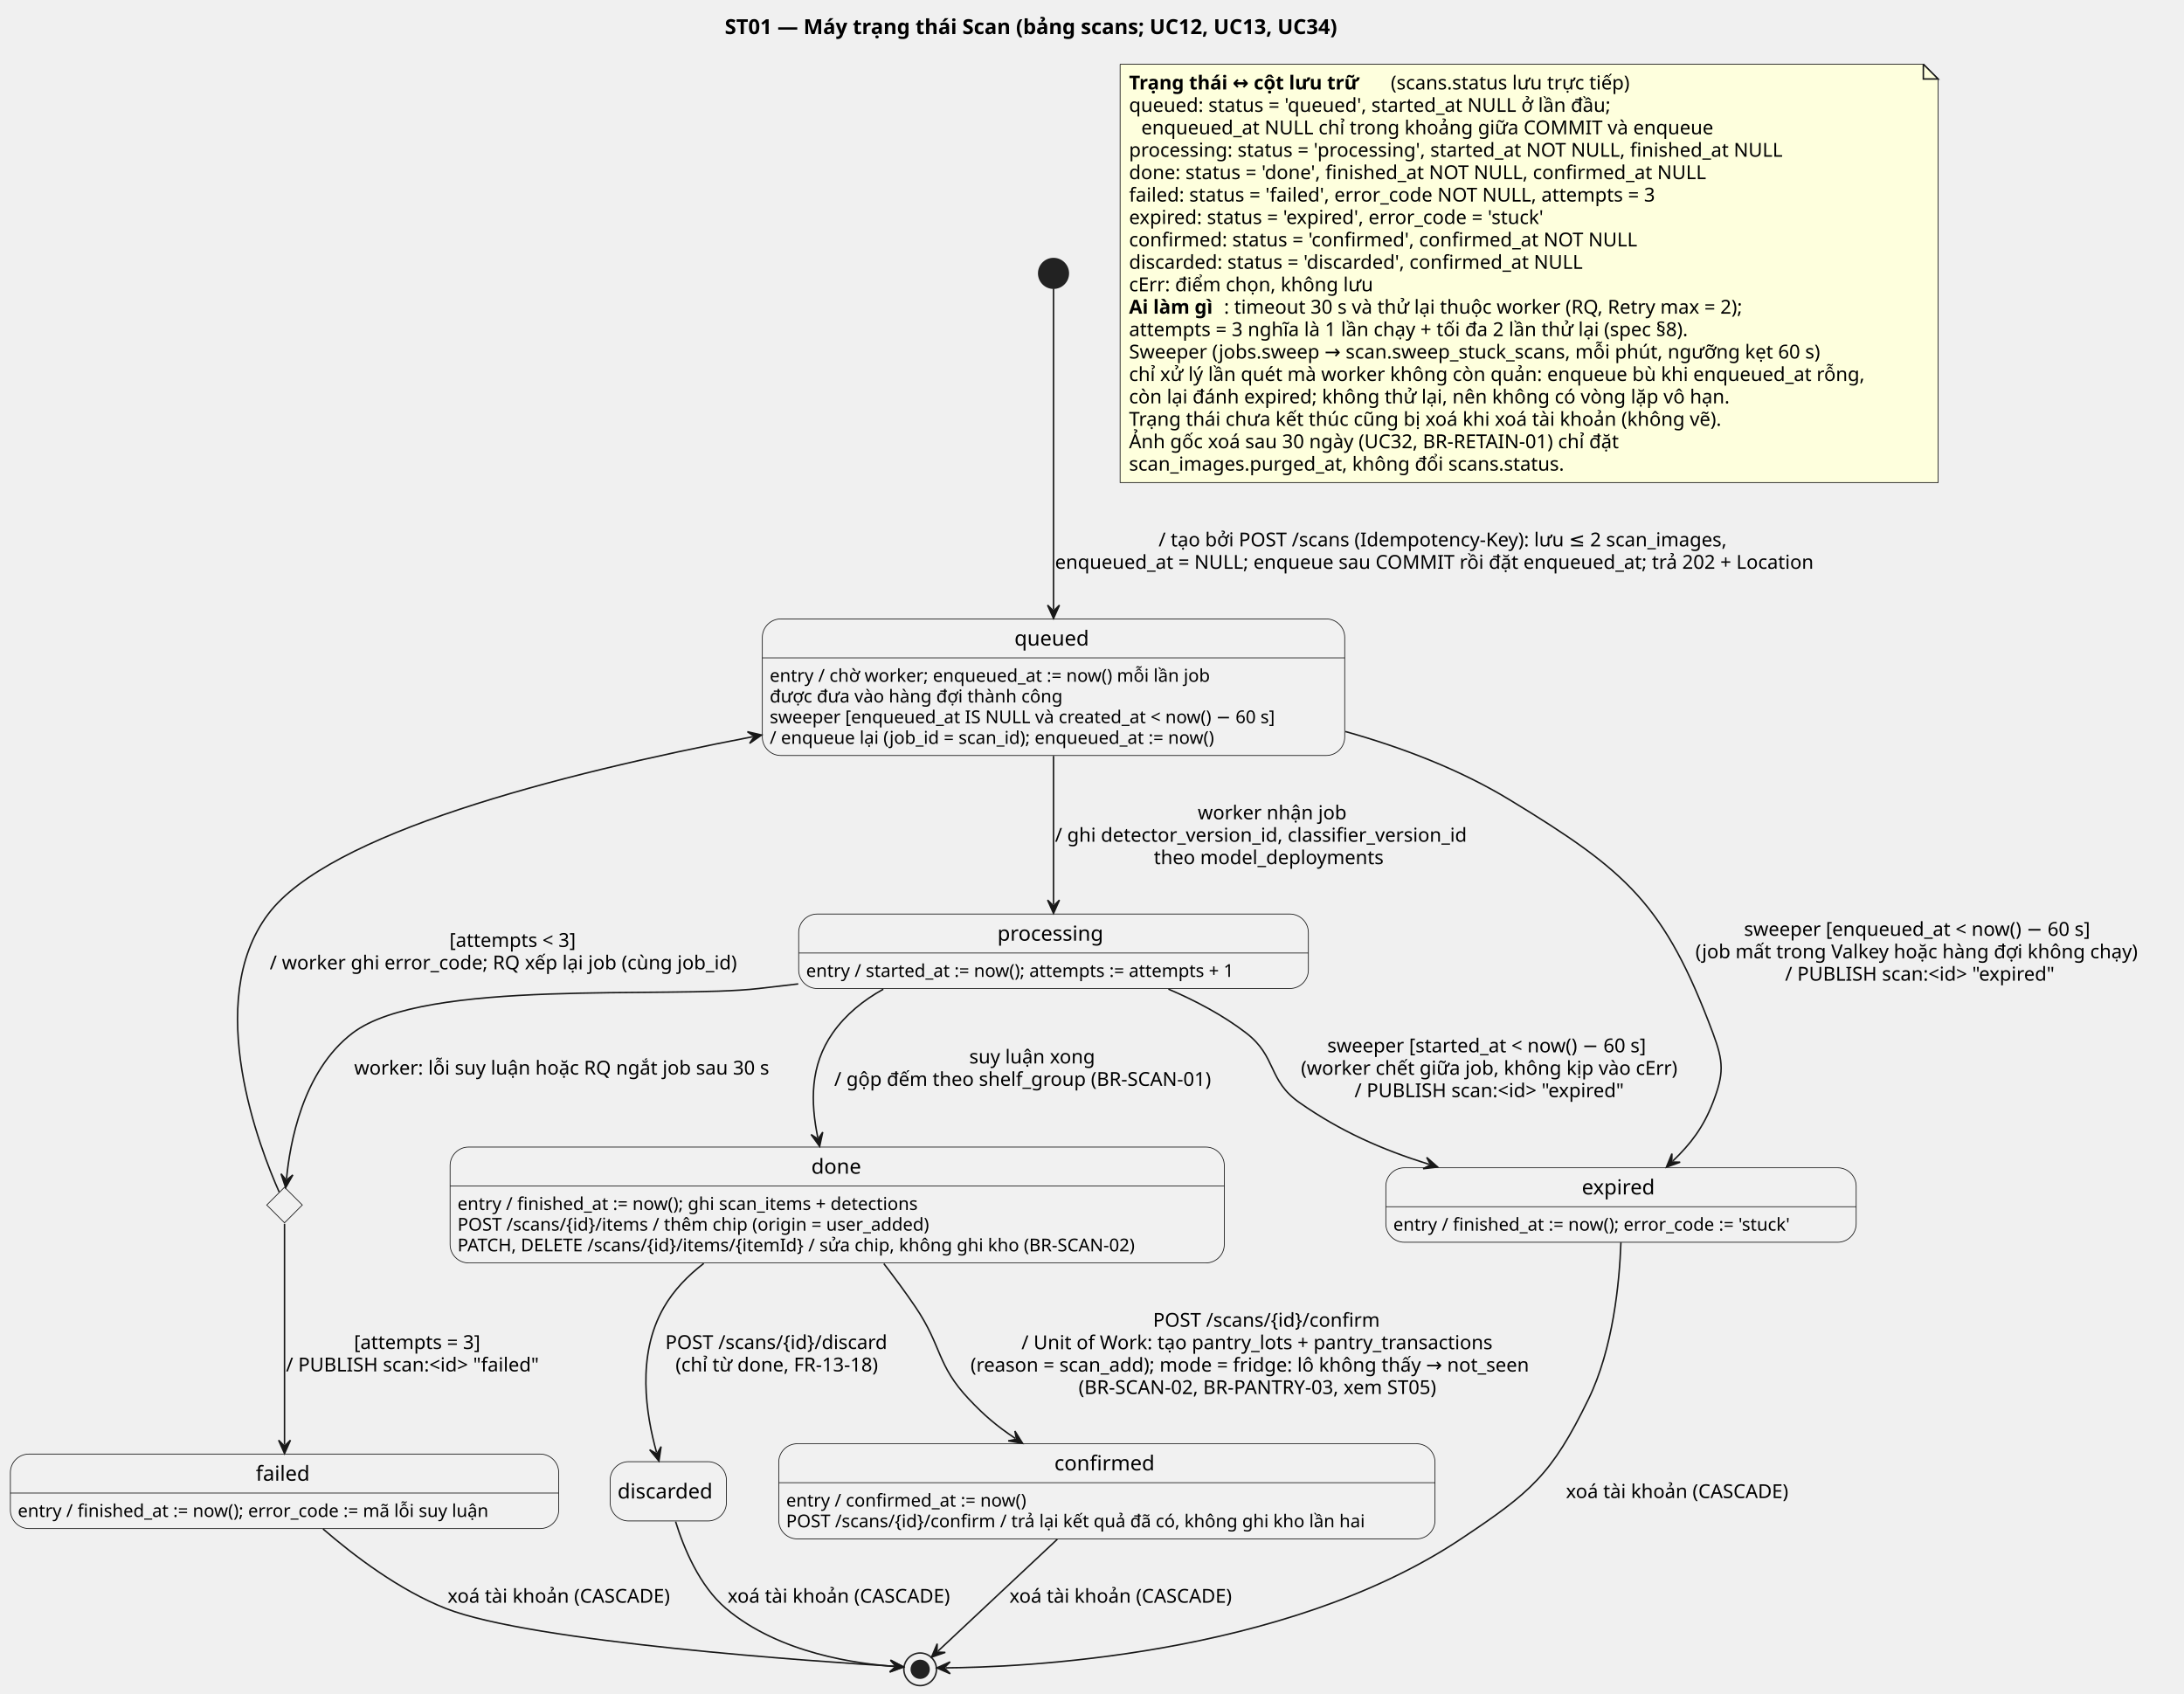
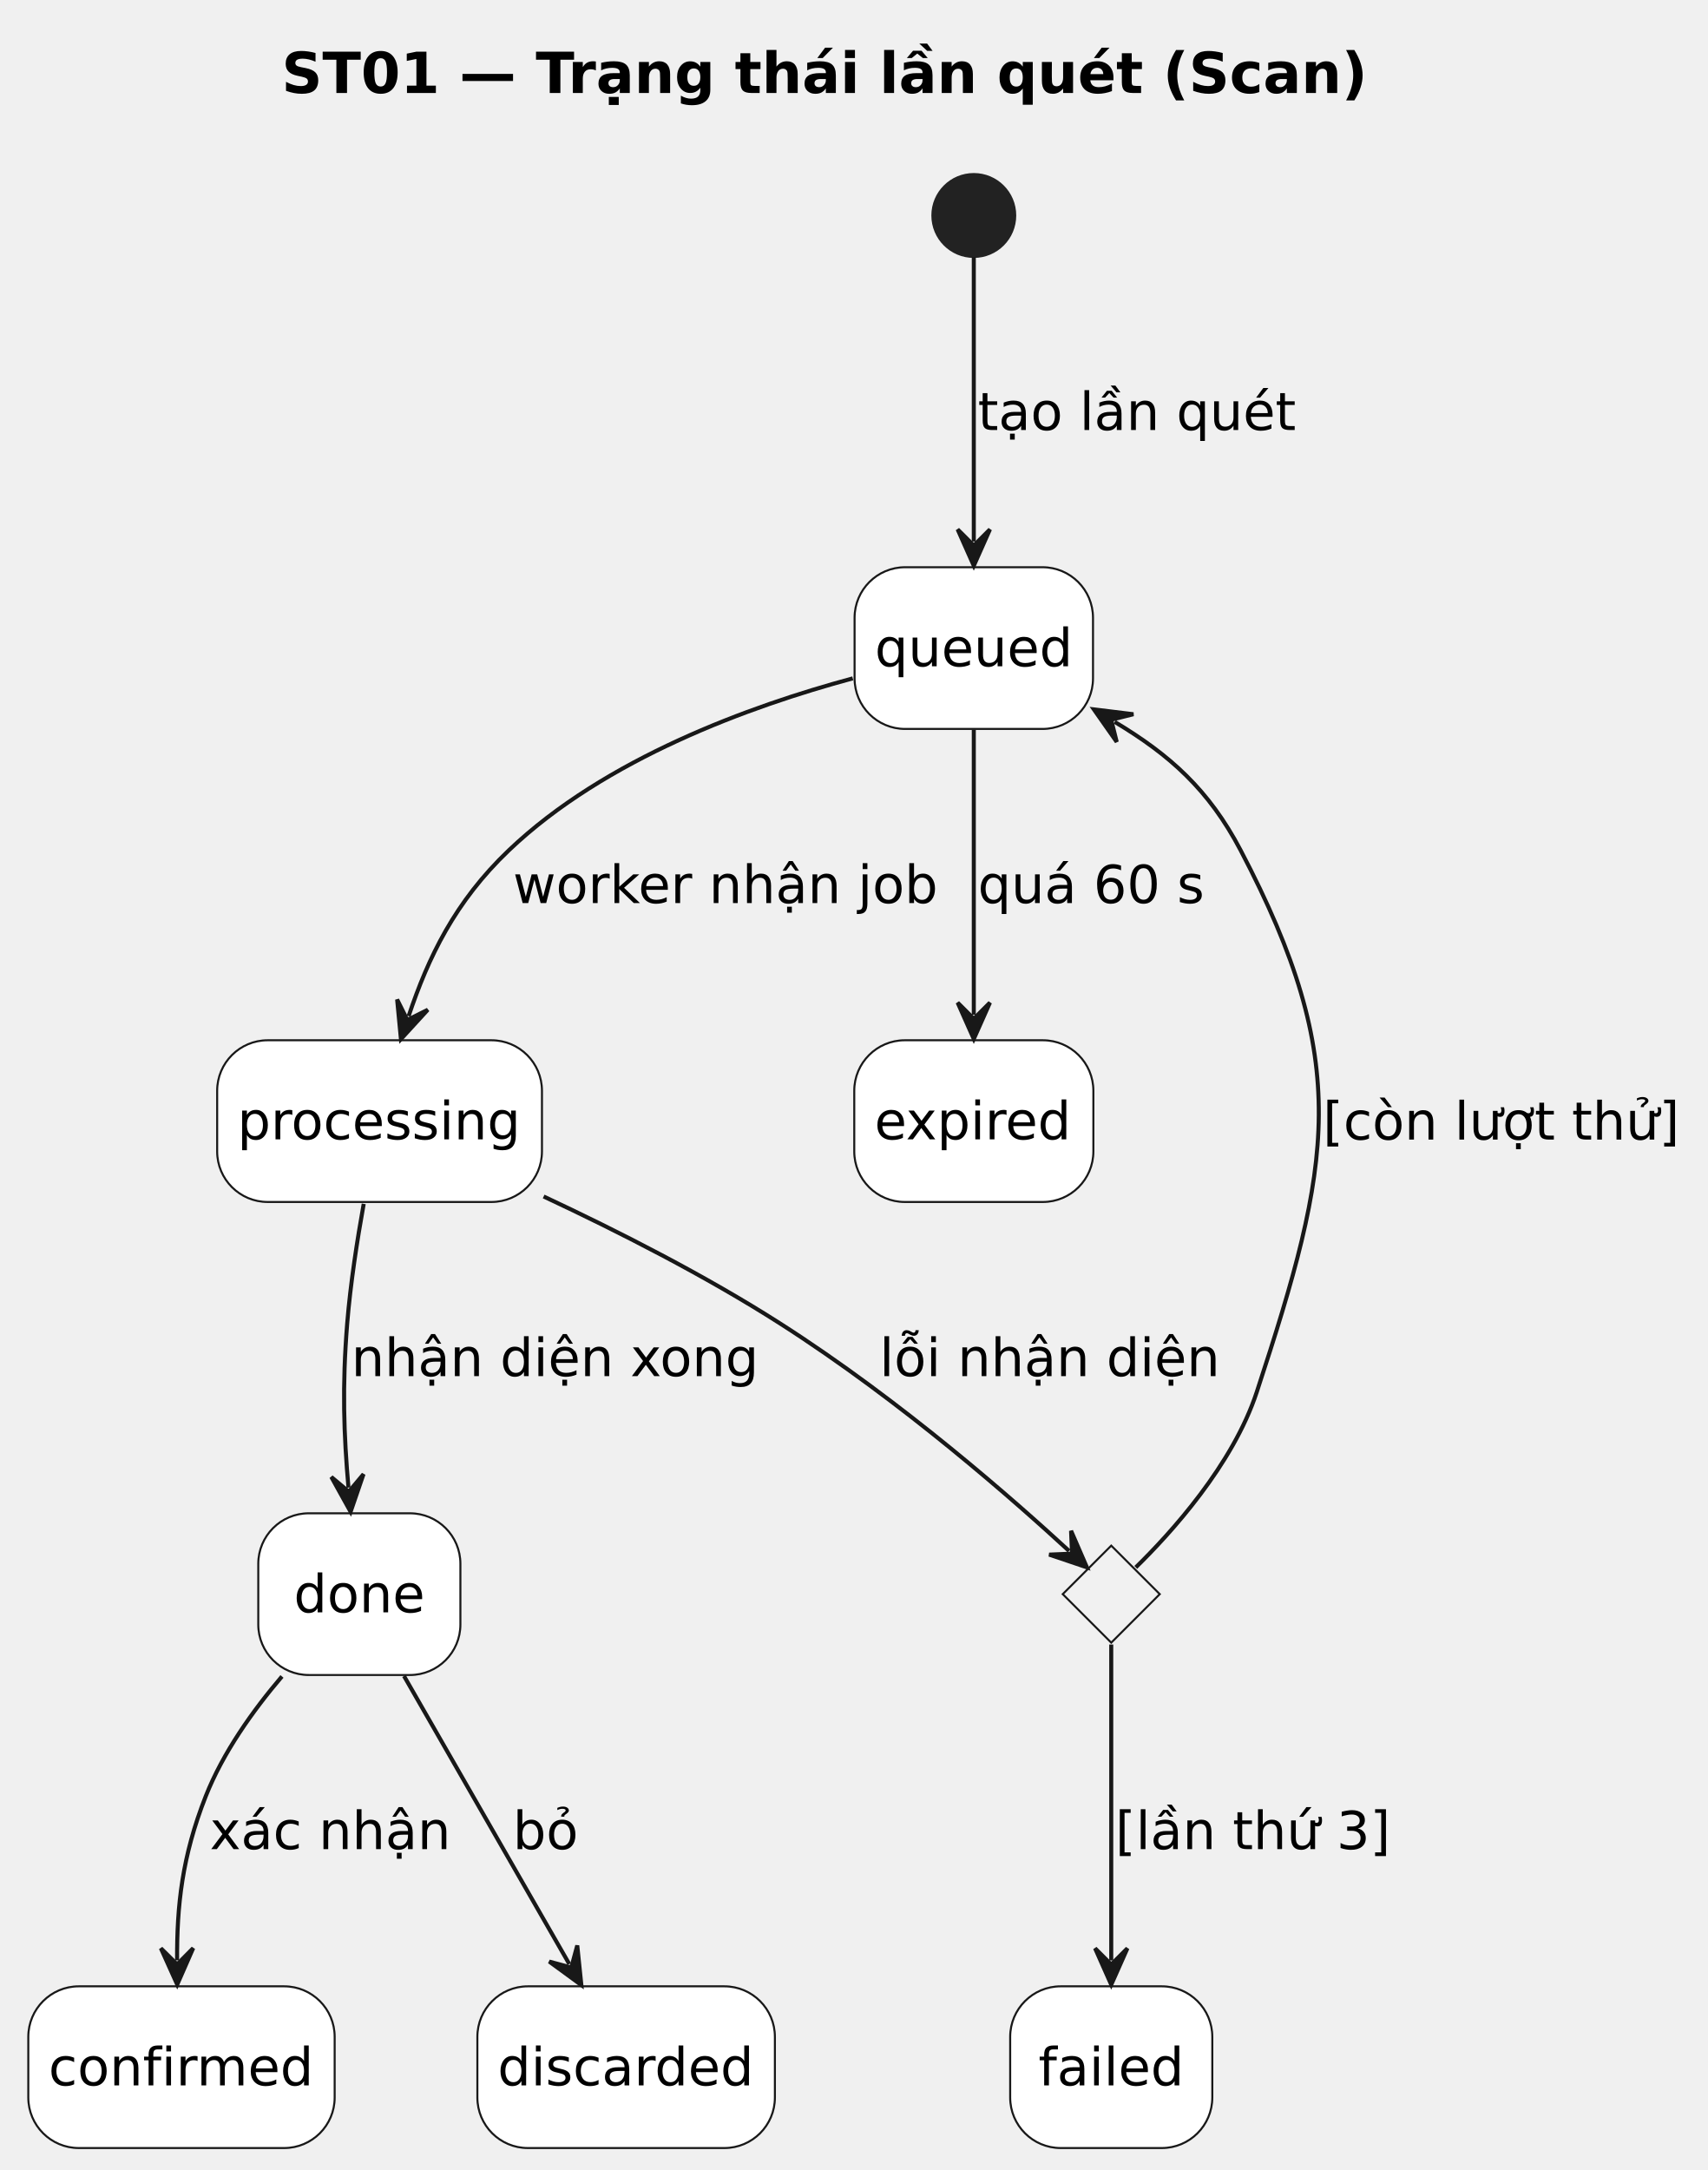
- <svg xmlns="http://www.w3.org/2000/svg" contentStyleType="text/css" height="1143px" preserveAspectRatio="none" style="width:1474px;height:1143px;background:#FFFFFF;" version="1.1" viewBox="0 0 1474 1143" width="1474px" zoomAndPan="magnify">
+ <svg xmlns="http://www.w3.org/2000/svg" contentStyleType="text/css" height="615.312px" preserveAspectRatio="none" style="width:484px;height:615px;background:#FFFFFF;" version="1.1" viewBox="0 0 484 615" width="484.688px" zoomAndPan="magnify">
  <defs />
  <g>
-     <text fill="#000000" font-family="sans-serif" font-size="14" font-weight="bold" lengthAdjust="spacing" textLength="482.337" x="489.168" y="22.995">ST01 — Máy trạng thái Scan (bảng scans; UC12, UC13, UC34)</text>
-     <g id="queued">
-       <rect fill="#F1F1F1" height="92.172" rx="12.5" ry="12.5" style="stroke:#181818;stroke-width:0.5;" width="393.06" x="514.5" y="417.687" />
-       <line style="stroke:#181818;stroke-width:0.5;" x1="514.5" x2="907.561" y1="443.984" y2="443.984" />
-       <text fill="#000000" font-family="sans-serif" font-size="14" lengthAdjust="spacing" textLength="52.746" x="684.657" y="435.682">queued</text>
-       <text fill="#000000" font-family="sans-serif" font-size="12" lengthAdjust="spacing" textLength="322.477" x="519.5" y="460.122">entry / chờ worker; enqueued_at := now() mỗi lần job</text>
-       <text fill="#000000" font-family="sans-serif" font-size="12" lengthAdjust="spacing" textLength="208.934" x="519.5" y="474.091">được đưa vào hàng đợi thành công</text>
-       <text fill="#000000" font-family="sans-serif" font-size="12" lengthAdjust="spacing" textLength="373.06" x="519.5" y="488.06">sweeper [enqueued_at IS NULL và created_at &lt; now() − 60 s]</text>
-       <text fill="#000000" font-family="sans-serif" font-size="12" lengthAdjust="spacing" textLength="331.107" x="519.5" y="502.029">/ enqueue lại (job_id = scan_id); enqueued_at := now()</text>
+     <text fill="#000000" font-family="DejaVu Sans" font-size="16.042" font-weight="bold" lengthAdjust="spacing" textLength="309.531" x="79.825" y="26.349">ST01 — Trạng thái lần quét (Scan)</text>
+     <rect fill="#FFFFFF" height="45.833" rx="14.323" ry="14.323" style="stroke:#181818;stroke-width:0.573;" width="67.579" x="242.229" y="160.757" />
+     <text fill="#000000" font-family="DejaVu Sans" font-size="14.896" lengthAdjust="spacing" textLength="56.121" x="247.958" y="188.83">queued</text>
+     <rect fill="#FFFFFF" height="45.833" rx="14.323" ry="14.323" style="stroke:#181818;stroke-width:0.573;" width="92.062" x="61.554" y="294.819" />
+     <text fill="#000000" font-family="DejaVu Sans" font-size="14.896" lengthAdjust="spacing" textLength="80.603" x="67.283" y="322.893">processing</text>
+     <g id="elem_cErr">
+       <polygon fill="#F1F1F1" points="314.978,438.048,328.728,451.798,314.978,465.548,301.228,451.798,314.978,438.048" style="stroke:#181818;stroke-width:0.573;" />
    </g>
-     <g id="processing">
-       <rect fill="#F1F1F1" height="50.266" rx="12.5" ry="12.5" style="stroke:#181818;stroke-width:0.5;" width="343.982" x="539.04" y="616.867" />
-       <line style="stroke:#181818;stroke-width:0.5;" x1="539.04" x2="883.022" y1="643.164" y2="643.164" />
-       <text fill="#000000" font-family="sans-serif" font-size="14" lengthAdjust="spacing" textLength="75.756" x="673.153" y="634.862">processing</text>
-       <text fill="#000000" font-family="sans-serif" font-size="12" lengthAdjust="spacing" textLength="323.982" x="544.04" y="659.302">entry / started_at := now(); attempts := attempts + 1</text>
-     </g>
-     <g id="done">
-       <rect fill="#F1F1F1" height="78.203" rx="12.5" ry="12.5" style="stroke:#181818;stroke-width:0.5;" width="522.518" x="303.78" y="774.127" />
-       <line style="stroke:#181818;stroke-width:0.5;" x1="303.78" x2="826.298" y1="800.424" y2="800.424" />
-       <text fill="#000000" font-family="sans-serif" font-size="14" lengthAdjust="spacing" textLength="34.938" x="547.57" y="792.122">done</text>
-       <text fill="#000000" font-family="sans-serif" font-size="12" lengthAdjust="spacing" textLength="342.674" x="308.78" y="816.562">entry / finished_at := now(); ghi scan_items + detections</text>
-       <text fill="#000000" font-family="sans-serif" font-size="12" lengthAdjust="spacing" textLength="348.029" x="308.78" y="830.531">POST /scans/{id}/items / thêm chip (origin = user_added)</text>
-       <text fill="#000000" font-family="sans-serif" font-size="12" lengthAdjust="spacing" textLength="502.518" x="308.78" y="844.5">PATCH, DELETE /scans/{id}/items/{itemId} / sửa chip, không ghi kho (BR-SCAN-02)</text>
-     </g>
-     <g id="failed">
-       <rect fill="#F1F1F1" height="50.266" rx="12.5" ry="12.5" style="stroke:#181818;stroke-width:0.5;" width="370.068" x="7" y="981.317" />
-       <line style="stroke:#181818;stroke-width:0.5;" x1="7" x2="377.068" y1="1007.614" y2="1007.614" />
-       <text fill="#000000" font-family="sans-serif" font-size="14" lengthAdjust="spacing" textLength="38.787" x="172.641" y="999.312">failed</text>
-       <text fill="#000000" font-family="sans-serif" font-size="12" lengthAdjust="spacing" textLength="350.068" x="12" y="1023.752">entry / finished_at := now(); error_code := mã lỗi suy luận</text>
-     </g>
-     <g id="expired">
-       <rect fill="#F1F1F1" height="50.266" rx="12.5" ry="12.5" style="stroke:#181818;stroke-width:0.5;" width="317.422" x="935.32" y="788.097" />
-       <line style="stroke:#181818;stroke-width:0.5;" x1="935.32" x2="1252.742" y1="814.394" y2="814.394" />
-       <text fill="#000000" font-family="sans-serif" font-size="14" lengthAdjust="spacing" textLength="52.931" x="1067.566" y="806.092">expired</text>
-       <text fill="#000000" font-family="sans-serif" font-size="12" lengthAdjust="spacing" textLength="297.422" x="940.32" y="830.532">entry / finished_at := now(); error_code := 'stuck'</text>
-     </g>
-     <g id="confirmed">
-       <rect fill="#F1F1F1" height="64.234" rx="12.5" ry="12.5" style="stroke:#181818;stroke-width:0.5;" width="442.906" x="525.58" y="974.337" />
-       <line style="stroke:#181818;stroke-width:0.5;" x1="525.58" x2="968.486" y1="1000.634" y2="1000.634" />
-       <text fill="#000000" font-family="sans-serif" font-size="14" lengthAdjust="spacing" textLength="70.848" x="711.609" y="992.332">confirmed</text>
-       <text fill="#000000" font-family="sans-serif" font-size="12" lengthAdjust="spacing" textLength="178.037" x="530.58" y="1016.772">entry / confirmed_at := now()</text>
-       <text fill="#000000" font-family="sans-serif" font-size="12" lengthAdjust="spacing" textLength="422.906" x="530.58" y="1030.741">POST /scans/{id}/confirm / trả lại kết quả đã có, không ghi kho lần hai</text>
-     </g>
-     <rect fill="#F1F1F1" height="40" rx="12.5" ry="12.5" style="stroke:#181818;stroke-width:0.5;" width="78.489" x="411.79" y="986.447" />
-     <text fill="#000000" font-family="sans-serif" font-size="14" lengthAdjust="spacing" textLength="68.489" x="416.79" y="1011.294">discarded</text>
-     <g id="elem_cErr">
-       <polygon fill="#F1F1F1" points="192.03,801.227,204.03,813.227,192.03,825.227,180.03,813.227,192.03,801.227" style="stroke:#181818;stroke-width:0.5;" />
-     </g>
-     <g id="elem_Nmap">
-       <path d="M755.99,43.297 L755.99,325.688 L1308.079,325.688 L1308.079,53.297 L1298.079,43.297 L755.99,43.297 " fill="#FEFFDD" style="stroke:#181818;stroke-width:0.5;" />
-       <path d="M1298.079,43.297 L1298.079,53.297 L1308.079,53.297 L1298.079,43.297 " fill="#FEFFDD" style="stroke:#181818;stroke-width:1;" />
-       <text fill="#000000" font-family="sans-serif" font-size="13" font-weight="bold" lengthAdjust="spacing" textLength="172.529" x="761.99" y="60.364">Trạng thái ↔ cột lưu trữ</text>
-       <text fill="#000000" font-family="sans-serif" font-size="13" lengthAdjust="spacing" textLength="174.395" x="938.652" y="60.364">(scans.status lưu trực tiếp)</text>
-       <text fill="#000000" font-family="sans-serif" font-size="13" lengthAdjust="spacing" textLength="353.939" x="761.99" y="75.497">queued: status = 'queued', started_at NULL ở lần đầu;</text>
-       <text fill="#000000" font-family="sans-serif" font-size="13" lengthAdjust="spacing" textLength="407.837" x="770.255" y="90.629">enqueued_at NULL chỉ trong khoảng giữa COMMIT và enqueue</text>
-       <text fill="#000000" font-family="sans-serif" font-size="13" lengthAdjust="spacing" textLength="476.684" x="761.99" y="105.762">processing: status = 'processing', started_at NOT NULL, finished_at NULL</text>
-       <text fill="#000000" font-family="sans-serif" font-size="13" lengthAdjust="spacing" textLength="420.139" x="761.99" y="120.895">done: status = 'done', finished_at NOT NULL, confirmed_at NULL</text>
-       <text fill="#000000" font-family="sans-serif" font-size="13" lengthAdjust="spacing" textLength="389.422" x="761.99" y="136.028">failed: status = 'failed', error_code NOT NULL, attempts = 3</text>
-       <text fill="#000000" font-family="sans-serif" font-size="13" lengthAdjust="spacing" textLength="312.254" x="761.99" y="151.161">expired: status = 'expired', error_code = 'stuck'</text>
-       <text fill="#000000" font-family="sans-serif" font-size="13" lengthAdjust="spacing" textLength="369.84" x="761.99" y="166.293">confirmed: status = 'confirmed', confirmed_at NOT NULL</text>
-       <text fill="#000000" font-family="sans-serif" font-size="13" lengthAdjust="spacing" textLength="333.43" x="761.99" y="181.426">discarded: status = 'discarded', confirmed_at NULL</text>
-       <text fill="#000000" font-family="sans-serif" font-size="13" lengthAdjust="spacing" textLength="175.5" x="761.99" y="196.559">cErr: điểm chọn, không lưu</text>
-       <text fill="#000000" font-family="sans-serif" font-size="13" font-weight="bold" lengthAdjust="spacing" textLength="64.105" x="761.99" y="211.692">Ai làm gì</text>
-       <text fill="#000000" font-family="sans-serif" font-size="13" lengthAdjust="spacing" textLength="386.553" x="826.095" y="211.692">: timeout 30 s và thử lại thuộc worker (RQ, Retry max = 2);</text>
-       <text fill="#000000" font-family="sans-serif" font-size="13" lengthAdjust="spacing" textLength="419.091" x="761.99" y="226.825">attempts = 3 nghĩa là 1 lần chạy + tối đa 2 lần thử lại (spec §8).</text>
-       <text fill="#000000" font-family="sans-serif" font-size="13" lengthAdjust="spacing" textLength="503.109" x="761.99" y="241.958">Sweeper (jobs.sweep → scan.sweep_stuck_scans, mỗi phút, ngưỡng kẹt 60 s)</text>
-       <text fill="#000000" font-family="sans-serif" font-size="13" lengthAdjust="spacing" textLength="531.089" x="761.99" y="257.09">chỉ xử lý lần quét mà worker không còn quản: enqueue bù khi enqueued_at rỗng,</text>
-       <text fill="#000000" font-family="sans-serif" font-size="13" lengthAdjust="spacing" textLength="435.57" x="761.99" y="272.223">còn lại đánh expired; không thử lại, nên không có vòng lặp vô hạn.</text>
-       <text fill="#000000" font-family="sans-serif" font-size="13" lengthAdjust="spacing" textLength="434.446" x="761.99" y="287.356">Trạng thái chưa kết thúc cũng bị xoá khi xoá tài khoản (không vẽ).</text>
-       <text fill="#000000" font-family="sans-serif" font-size="13" lengthAdjust="spacing" textLength="362.438" x="761.99" y="302.489">Ảnh gốc xoá sau 30 ngày (UC32, BR-RETAIN-01) chỉ đặt</text>
-       <text fill="#000000" font-family="sans-serif" font-size="13" lengthAdjust="spacing" textLength="315.593" x="761.99" y="317.622">scan_images.purged_at, không đổi scans.status.</text>
-     </g>
-     <ellipse cx="711.03" cy="184.497" fill="#222222" rx="10" ry="10" style="stroke:#222222;stroke-width:1;" />
-     <ellipse cx="621.03" cy="1126.567" fill="none" rx="11" ry="11" style="stroke:#222222;stroke-width:1;" />
-     <ellipse cx="621.03" cy="1126.567" fill="#222222" rx="6" ry="6" style="stroke:#222222;stroke-width:1;" />
+     <rect fill="#FFFFFF" height="45.833" rx="14.323" ry="14.323" style="stroke:#181818;stroke-width:0.573;" width="57.292" x="73.207" y="428.882" />
+     <text fill="#000000" font-family="DejaVu Sans" font-size="14.896" lengthAdjust="spacing" textLength="37.174" x="83.266" y="456.955">done</text>
+     <rect fill="#FFFFFF" height="45.833" rx="14.323" ry="14.323" style="stroke:#181818;stroke-width:0.573;" width="57.292" x="286.332" y="562.944" />
+     <text fill="#000000" font-family="DejaVu Sans" font-size="14.896" lengthAdjust="spacing" textLength="41.269" x="294.344" y="591.018">failed</text>
+     <rect fill="#FFFFFF" height="45.833" rx="14.323" ry="14.323" style="stroke:#181818;stroke-width:0.573;" width="67.776" x="242.137" y="294.819" />
+     <text fill="#000000" font-family="DejaVu Sans" font-size="14.896" lengthAdjust="spacing" textLength="56.318" x="247.867" y="322.893">expired</text>
+     <rect fill="#FFFFFF" height="45.833" rx="14.323" ry="14.323" style="stroke:#181818;stroke-width:0.573;" width="86.839" x="8.021" y="562.944" />
+     <text fill="#000000" font-family="DejaVu Sans" font-size="14.896" lengthAdjust="spacing" textLength="75.381" x="13.75" y="591.018">confirmed</text>
+     <rect fill="#FFFFFF" height="45.833" rx="14.323" ry="14.323" style="stroke:#181818;stroke-width:0.573;" width="84.33" x="135.311" y="562.944" />
+     <text fill="#000000" font-family="DejaVu Sans" font-size="14.896" lengthAdjust="spacing" textLength="72.872" x="141.041" y="591.018">discarded</text>
+     <ellipse cx="276.02" cy="61.069" fill="#222222" rx="11.458" ry="11.458" style="stroke:#222222;stroke-width:1.146;" />
    <g id="link_*start*_queued">
-       <path d="M711.03,194.727 C711.03,228.977 711.03,344.317 711.03,411.387 " fill="none" id="*start*-to-queued" style="stroke:#181818;stroke-width:1;" />
-       <polygon fill="#181818" points="711.03,417.387,715.03,408.387,711.03,412.387,707.03,408.387,711.03,417.387" style="stroke:#181818;stroke-width:1;" />
-       <text fill="#000000" font-family="sans-serif" font-size="13" lengthAdjust="spacing" textLength="413.785" x="781.905" y="368.754">/ tạo bởi POST /scans (Idempotency-Key): lưu ≤ 2 scan_images,</text>
-       <text fill="#000000" font-family="sans-serif" font-size="13" lengthAdjust="spacing" textLength="553.535" x="712.03" y="383.887">enqueued_at = NULL; enqueue sau COMMIT rồi đặt enqueued_at; trả 202 + Location</text>
+       <path d="M276.02,72.894 C276.02,92.442 276.02,127.505 276.02,153.469 " fill="none" id="*start*-to-queued" style="stroke:#181818;stroke-width:1.146;" />
+       <polygon fill="#181818" points="276.02,160.344,280.603,150.032,276.02,154.615,271.437,150.032,276.02,160.344" style="stroke:#181818;stroke-width:1.146;" />
+       <text fill="#000000" font-family="DejaVu Sans" font-size="14.896" lengthAdjust="spacing" textLength="90.16" x="277.166" y="121.875">tạo lần quét</text>
    </g>
    <g id="link_queued_processing">
-       <path d="M711.03,510.157 C711.03,544.017 711.03,582.977 711.03,610.407 " fill="none" id="queued-to-processing" style="stroke:#181818;stroke-width:1;" />
-       <polygon fill="#181818" points="711.03,616.407,715.03,607.407,711.03,611.407,707.03,607.407,711.03,616.407" style="stroke:#181818;stroke-width:1;" />
-       <text fill="#000000" font-family="sans-serif" font-size="13" lengthAdjust="spacing" textLength="105.568" x="808.381" y="552.934">worker nhận job</text>
-       <text fill="#000000" font-family="sans-serif" font-size="13" lengthAdjust="spacing" textLength="298.27" x="712.03" y="568.067">/ ghi detector_version_id, classifier_version_id</text>
-       <text fill="#000000" font-family="sans-serif" font-size="13" lengthAdjust="spacing" textLength="164.931" x="778.699" y="583.199">theo model_deployments</text>
+       <path d="M241.714,192.256 C212.678,200.093 171.531,214.978 144.249,240.965 C128.929,255.552 121.382,271.364 115.825,287.979 " fill="none" id="queued-to-processing" style="stroke:#181818;stroke-width:1.146;" />
+       <polygon fill="#181818" points="113.644,294.498,121.262,286.173,115.461,289.065,112.568,283.265,113.644,294.498" style="stroke:#181818;stroke-width:1.146;" />
+       <text fill="#000000" font-family="DejaVu Sans" font-size="14.896" lengthAdjust="spacing" textLength="120.963" x="145.395" y="255.938">worker nhận job</text>
    </g>
    <g id="link_processing_done">
-       <path d="M596.14,667.577 C582.77,674.987 570.8,684.617 562.03,697.127 C546.66,719.067 547,743.7 551.96,767.79 " fill="none" id="processing-to-done" style="stroke:#181818;stroke-width:1;" />
-       <polygon fill="#181818" points="553.17,773.667,555.273,764.045,552.162,768.77,547.437,765.658,553.17,773.667" style="stroke:#181818;stroke-width:1;" />
-       <text fill="#000000" font-family="sans-serif" font-size="13" lengthAdjust="spacing" textLength="91.165" x="654.151" y="717.694">suy luận xong</text>
-       <text fill="#000000" font-family="sans-serif" font-size="13" lengthAdjust="spacing" textLength="273.406" x="563.03" y="732.827">/ gộp đếm theo shelf_group (BR-SCAN-01)</text>
+       <path d="M103.091,341.18 C101.246,351.446 99.332,363.81 98.416,375.028 C96.96,392.971 97.446,406.519 98.775,421.609 " fill="none" id="processing-to-done" style="stroke:#181818;stroke-width:1.146;" />
+       <polygon fill="#181818" points="99.378,428.458,103.039,417.783,98.876,422.751,93.908,418.587,99.378,428.458" style="stroke:#181818;stroke-width:1.146;" />
+       <text fill="#000000" font-family="DejaVu Sans" font-size="14.896" lengthAdjust="spacing" textLength="115.945" x="99.561" y="390">nhận diện xong</text>
    </g>
    <g id="link_processing_cErr">
-       <path d="M538.74,664.017 C529.71,665.077 520.76,666.127 512.03,667.127 C451.19,674.147 286.8,660.067 238.03,697.127 C203.94,723.037 195.63,772.245 193.369,795.535 " fill="none" id="processing-to-cErr" style="stroke:#181818;stroke-width:1;" />
-       <polygon fill="#181818" points="192.79,801.507,197.641,792.935,193.273,796.53,189.678,792.163,192.79,801.507" style="stroke:#181818;stroke-width:1;" />
-       <text fill="#000000" font-family="sans-serif" font-size="13" lengthAdjust="spacing" textLength="302.682" x="239.03" y="725.194">worker: lỗi suy luận hoặc RQ ngắt job sau 30 s</text>
+       <path d="M154.092,339.094 C175.106,348.926 199.913,361.541 221.02,375.028 C255.956,397.349 287.999,425.728 303.021,439.547 " fill="none" id="processing-to-cErr" style="stroke:#181818;stroke-width:1.146;" />
+       <polygon fill="#181818" points="308.08,444.202,303.594,433.847,303.864,440.323,297.388,440.593,308.08,444.202" style="stroke:#181818;stroke-width:1.146;" />
+       <text fill="#000000" font-family="DejaVu Sans" font-size="14.896" lengthAdjust="spacing" textLength="96.51" x="249.287" y="390">lỗi nhận diện</text>
    </g>
    <g id="link_cErr_queued">
-       <path d="M188.43,804.507 C175.78,776.097 136.47,676.017 181.03,616.867 C221.97,562.527 374.918,522.78 508.128,497.17 " fill="none" id="cErr-to-queued" style="stroke:#181818;stroke-width:1;" />
-       <polygon fill="#181818" points="514.02,496.037,504.427,493.808,509.11,496.981,505.937,501.664,514.02,496.037" style="stroke:#181818;stroke-width:1;" />
-       <text fill="#000000" font-family="sans-serif" font-size="13" lengthAdjust="spacing" textLength="96.516" x="303.327" y="639.064">[attempts &lt; 3]</text>
-       <text fill="#000000" font-family="sans-serif" font-size="13" lengthAdjust="spacing" textLength="339.111" x="182.03" y="654.197">/ worker ghi error_code; RQ xếp lại job (cùng job_id)</text>
+       <path d="M321.933,444.213 C331.81,434.554 349.445,415.201 356.228,394.507 C377.506,329.63 383.361,301.419 351.645,240.965 C342.604,223.732 331.53,213.931 315.946,204.582 " fill="none" id="cErr-to-queued" style="stroke:#181818;stroke-width:1.146;" />
+       <polygon fill="#181818" points="310.051,201.044,316.536,210.28,314.964,203.992,321.252,202.42,310.051,201.044" style="stroke:#181818;stroke-width:1.146;" />
+       <text fill="#000000" font-family="DejaVu Sans" font-size="14.896" lengthAdjust="spacing" textLength="101.092" x="374.962" y="322.969">[còn lượt thử]</text>
    </g>
    <g id="link_cErr_failed">
-       <path d="M192.03,825.907 C192.03,856.477 192.03,933.367 192.03,974.957 " fill="none" id="cErr-to-failed" style="stroke:#181818;stroke-width:1;" />
-       <polygon fill="#181818" points="192.03,980.957,196.03,971.957,192.03,975.957,188.03,971.957,192.03,980.957" style="stroke:#181818;stroke-width:1;" />
-       <text fill="#000000" font-family="sans-serif" font-size="13" lengthAdjust="spacing" textLength="96.516" x="238.914" y="910.404">[attempts = 3]</text>
-       <text fill="#000000" font-family="sans-serif" font-size="13" lengthAdjust="spacing" textLength="188.284" x="193.03" y="925.537">/ PUBLISH scan:&lt;id&gt; "failed"</text>
+       <path d="M314.978,466.064 C314.978,488.58 314.978,527.973 314.978,555.611 " fill="none" id="cErr-to-failed" style="stroke:#181818;stroke-width:1.146;" />
+       <polygon fill="#181818" points="314.978,562.486,319.562,552.173,314.978,556.757,310.395,552.173,314.978,562.486" style="stroke:#181818;stroke-width:1.146;" />
+       <text fill="#000000" font-family="DejaVu Sans" font-size="14.896" lengthAdjust="spacing" textLength="77.999" x="316.124" y="524.063">[lần thứ 3]</text>
    </g>
    <g id="link_queued_expired">
-       <path d="M907.99,493.687 C946.55,504.517 985.42,519.407 1019.03,539.867 C1098.22,588.047 1123.52,610.317 1156.03,697.127 C1163.36,716.687 1163.57,724.647 1156.03,744.127 C1149.57,760.827 1141.23,771.804 1129.01,783.524 " fill="none" id="queued-to-expired" style="stroke:#181818;stroke-width:1;" />
-       <polygon fill="#181818" points="1124.68,787.677,1133.944,784.334,1128.289,784.216,1128.407,778.56,1124.68,787.677" style="stroke:#181818;stroke-width:1;" />
-       <text fill="#000000" font-family="sans-serif" font-size="13" lengthAdjust="spacing" textLength="256.782" x="1177.081" y="631.564">sweeper [enqueued_at &lt; now() − 60 s]</text>
-       <text fill="#000000" font-family="sans-serif" font-size="13" lengthAdjust="spacing" textLength="322.404" x="1144.27" y="646.697">(job mất trong Valkey hoặc hàng đợi không chạy)</text>
-       <text fill="#000000" font-family="sans-serif" font-size="13" lengthAdjust="spacing" textLength="201.417" x="1204.763" y="661.829">/ PUBLISH scan:&lt;id&gt; "expired"</text>
-     </g>
-     <g id="link_processing_expired">
-       <path d="M788.56,667.517 C806.79,675.317 825.44,685.127 841.03,697.127 C861.89,713.177 855.48,729.047 877.03,744.127 C904.69,763.487 932.355,775.712 964.565,785.812 " fill="none" id="processing-to-expired" style="stroke:#181818;stroke-width:1;" />
-       <polygon fill="#181818" points="970.29,787.607,962.899,781.097,965.519,786.111,960.505,788.731,970.29,787.607" style="stroke:#181818;stroke-width:1;" />
-       <text fill="#000000" font-family="sans-serif" font-size="13" lengthAdjust="spacing" textLength="238.094" x="895.803" y="710.194">sweeper [started_at &lt; now() − 60 s]</text>
-       <text fill="#000000" font-family="sans-serif" font-size="13" lengthAdjust="spacing" textLength="273.641" x="878.03" y="725.327">(worker chết giữa job, không kịp vào cErr)</text>
-       <text fill="#000000" font-family="sans-serif" font-size="13" lengthAdjust="spacing" textLength="201.417" x="914.142" y="740.459">/ PUBLISH scan:&lt;id&gt; "expired"</text>
+       <path d="M276.02,206.877 C276.02,231.203 276.02,263.24 276.02,287.589 " fill="none" id="queued-to-expired" style="stroke:#181818;stroke-width:1.146;" />
+       <polygon fill="#181818" points="276.02,294.464,280.603,284.152,276.02,288.735,271.437,284.152,276.02,294.464" style="stroke:#181818;stroke-width:1.146;" />
+       <text fill="#000000" font-family="DejaVu Sans" font-size="14.896" lengthAdjust="spacing" textLength="64.209" x="277.166" y="255.938">quá 60 s</text>
    </g>
    <g id="link_done_confirmed">
-       <path d="M596.51,852.807 C603.83,862.277 611.41,872.527 618.03,882.337 C635.86,908.747 632.13,921.187 654.03,944.337 C664.52,955.417 672.424,962.135 685.204,970.745 " fill="none" id="done-to-confirmed" style="stroke:#181818;stroke-width:1;" />
-       <polygon fill="#181818" points="690.18,974.097,684.951,965.751,686.033,971.303,680.481,972.386,690.18,974.097" style="stroke:#181818;stroke-width:1;" />
-       <text fill="#000000" font-family="sans-serif" font-size="13" lengthAdjust="spacing" textLength="166.378" x="778.216" y="895.404">POST /scans/{id}/confirm</text>
-       <text fill="#000000" font-family="sans-serif" font-size="13" lengthAdjust="spacing" textLength="344.1" x="689.355" y="910.537">/ Unit of Work: tạo pantry_lots + pantry_transactions</text>
-       <text fill="#000000" font-family="sans-serif" font-size="13" lengthAdjust="spacing" textLength="412.75" x="655.03" y="925.669">(reason = scan_add); mode = fridge: lô không thấy → not_seen</text>
-       <text fill="#000000" font-family="sans-serif" font-size="13" lengthAdjust="spacing" textLength="266.963" x="727.923" y="940.802">(BR-SCAN-02, BR-PANTRY-03, xem ST05)</text>
+       <path d="M79.922,475.116 C71.706,484.764 63.193,496.692 58.312,509.09 C51.597,526.14 50.117,540.096 50.198,555.577 " fill="none" id="done-to-confirmed" style="stroke:#181818;stroke-width:1.146;" />
+       <polygon fill="#181818" points="50.233,562.452,54.763,552.115,50.204,556.722,45.597,552.163,50.233,562.452" style="stroke:#181818;stroke-width:1.146;" />
+       <text fill="#000000" font-family="DejaVu Sans" font-size="14.896" lengthAdjust="spacing" textLength="68.319" x="59.457" y="524.063">xác nhận</text>
    </g>
    <g id="link_done_discarded">
-       <path d="M474.96,852.657 C464.22,860.897 454.71,870.717 448.03,882.337 C429.38,914.767 436.03,954.604 443.12,980.234 " fill="none" id="done-to-discarded" style="stroke:#181818;stroke-width:1;" />
-       <polygon fill="#181818" points="444.72,986.017,446.176,976.276,443.387,981.198,438.465,978.409,444.72,986.017" style="stroke:#181818;stroke-width:1;" />
-       <text fill="#000000" font-family="sans-serif" font-size="13" lengthAdjust="spacing" textLength="164.189" x="449.03" y="910.404">POST /scans/{id}/discard</text>
-       <text fill="#000000" font-family="sans-serif" font-size="13" lengthAdjust="spacing" textLength="150.427" x="455.911" y="925.537">(chỉ từ done, FR-13-18)</text>
-     </g>
-     <g id="link_confirmed_*end*">
-       <path d="M713.6,1038.797 C684.73,1065.857 649.518,1098.863 633.067,1114.284 " fill="none" id="confirmed-to-*end*" style="stroke:#181818;stroke-width:1;" />
-       <polygon fill="#181818" points="628.69,1118.387,637.992,1115.15,632.338,1114.967,632.521,1109.313,628.69,1118.387" style="stroke:#181818;stroke-width:1;" />
-       <text fill="#000000" font-family="sans-serif" font-size="13" lengthAdjust="spacing" textLength="165.172" x="681.26" y="1081.634">xoá tài khoản (CASCADE)</text>
-     </g>
-     <g id="link_discarded_*end*">
-       <path d="M455.97,1026.907 C461.45,1044.627 471.98,1070.297 490.03,1085.567 C526.17,1116.127 579.294,1122.932 603.834,1124.632 " fill="none" id="discarded-to-*end*" style="stroke:#181818;stroke-width:1;" />
-       <polygon fill="#181818" points="609.82,1125.047,601.118,1120.435,604.832,1124.701,600.565,1128.415,609.82,1125.047" style="stroke:#181818;stroke-width:1;" />
-       <text fill="#000000" font-family="sans-serif" font-size="13" lengthAdjust="spacing" textLength="165.172" x="491.03" y="1081.634">xoá tài khoản (CASCADE)</text>
-     </g>
-     <g id="link_failed_*end*">
-       <path d="M218.01,1031.837 C238.8,1049.837 269.6,1073.267 301.03,1085.567 C359.3,1108.377 553.741,1121.481 603.701,1124.531 " fill="none" id="failed-to-*end*" style="stroke:#181818;stroke-width:1;" />
-       <polygon fill="#181818" points="609.69,1124.897,600.951,1120.356,604.699,1124.592,600.463,1128.341,609.69,1124.897" style="stroke:#181818;stroke-width:1;" />
-       <text fill="#000000" font-family="sans-serif" font-size="13" lengthAdjust="spacing" textLength="165.172" x="302.03" y="1081.634">xoá tài khoản (CASCADE)</text>
-     </g>
-     <g id="link_expired_*end*">
-       <path d="M1093.97,838.487 C1093,865.597 1088.7,910.147 1072.03,944.337 C1047.19,995.297 1033.22,1007.127 986.03,1038.567 C865.69,1118.757 685.58,1125.256 638.27,1125.576 " fill="none" id="expired-to-*end*" style="stroke:#181818;stroke-width:1;" />
-       <polygon fill="#181818" points="632.27,1125.617,641.297,1129.556,637.27,1125.583,641.243,1121.556,632.27,1125.617" style="stroke:#181818;stroke-width:1;" />
-       <text fill="#000000" font-family="sans-serif" font-size="13" lengthAdjust="spacing" textLength="165.172" x="1056.86" y="1011.014">xoá tài khoản (CASCADE)</text>
+       <path d="M114.515,475.002 C128.471,499.328 147.38,532.278 161.359,556.627 " fill="none" id="done-to-discarded" style="stroke:#181818;stroke-width:1.146;" />
+       <polygon fill="#181818" points="164.782,562.589,163.623,551.364,161.93,557.621,155.673,555.928,164.782,562.589" style="stroke:#181818;stroke-width:1.146;" />
+       <text fill="#000000" font-family="DejaVu Sans" font-size="14.896" lengthAdjust="spacing" textLength="18.569" x="145.349" y="524.063">bỏ</text>
    </g>
  </g>
</svg>
